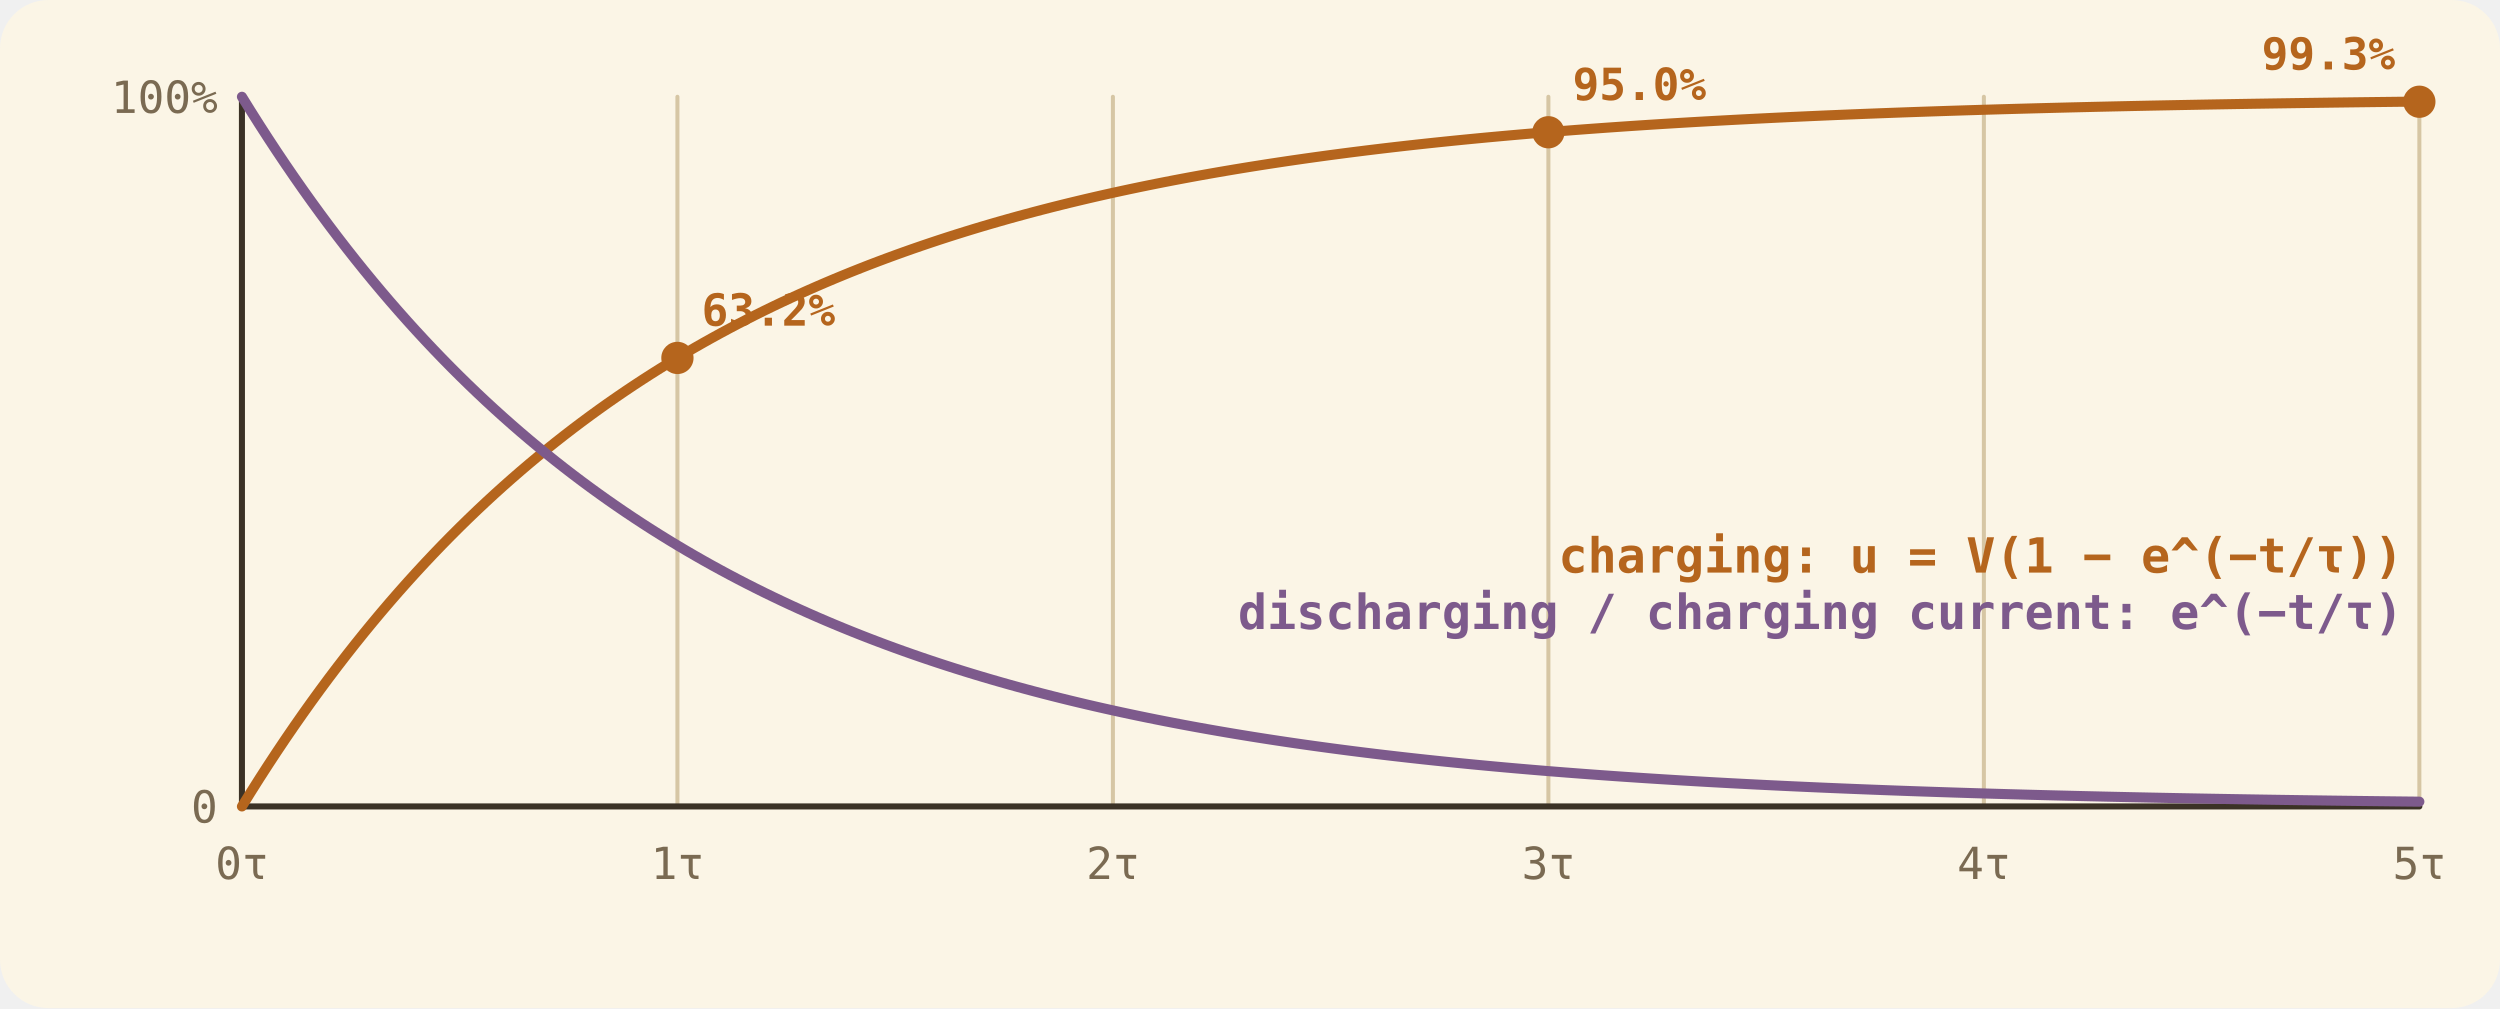
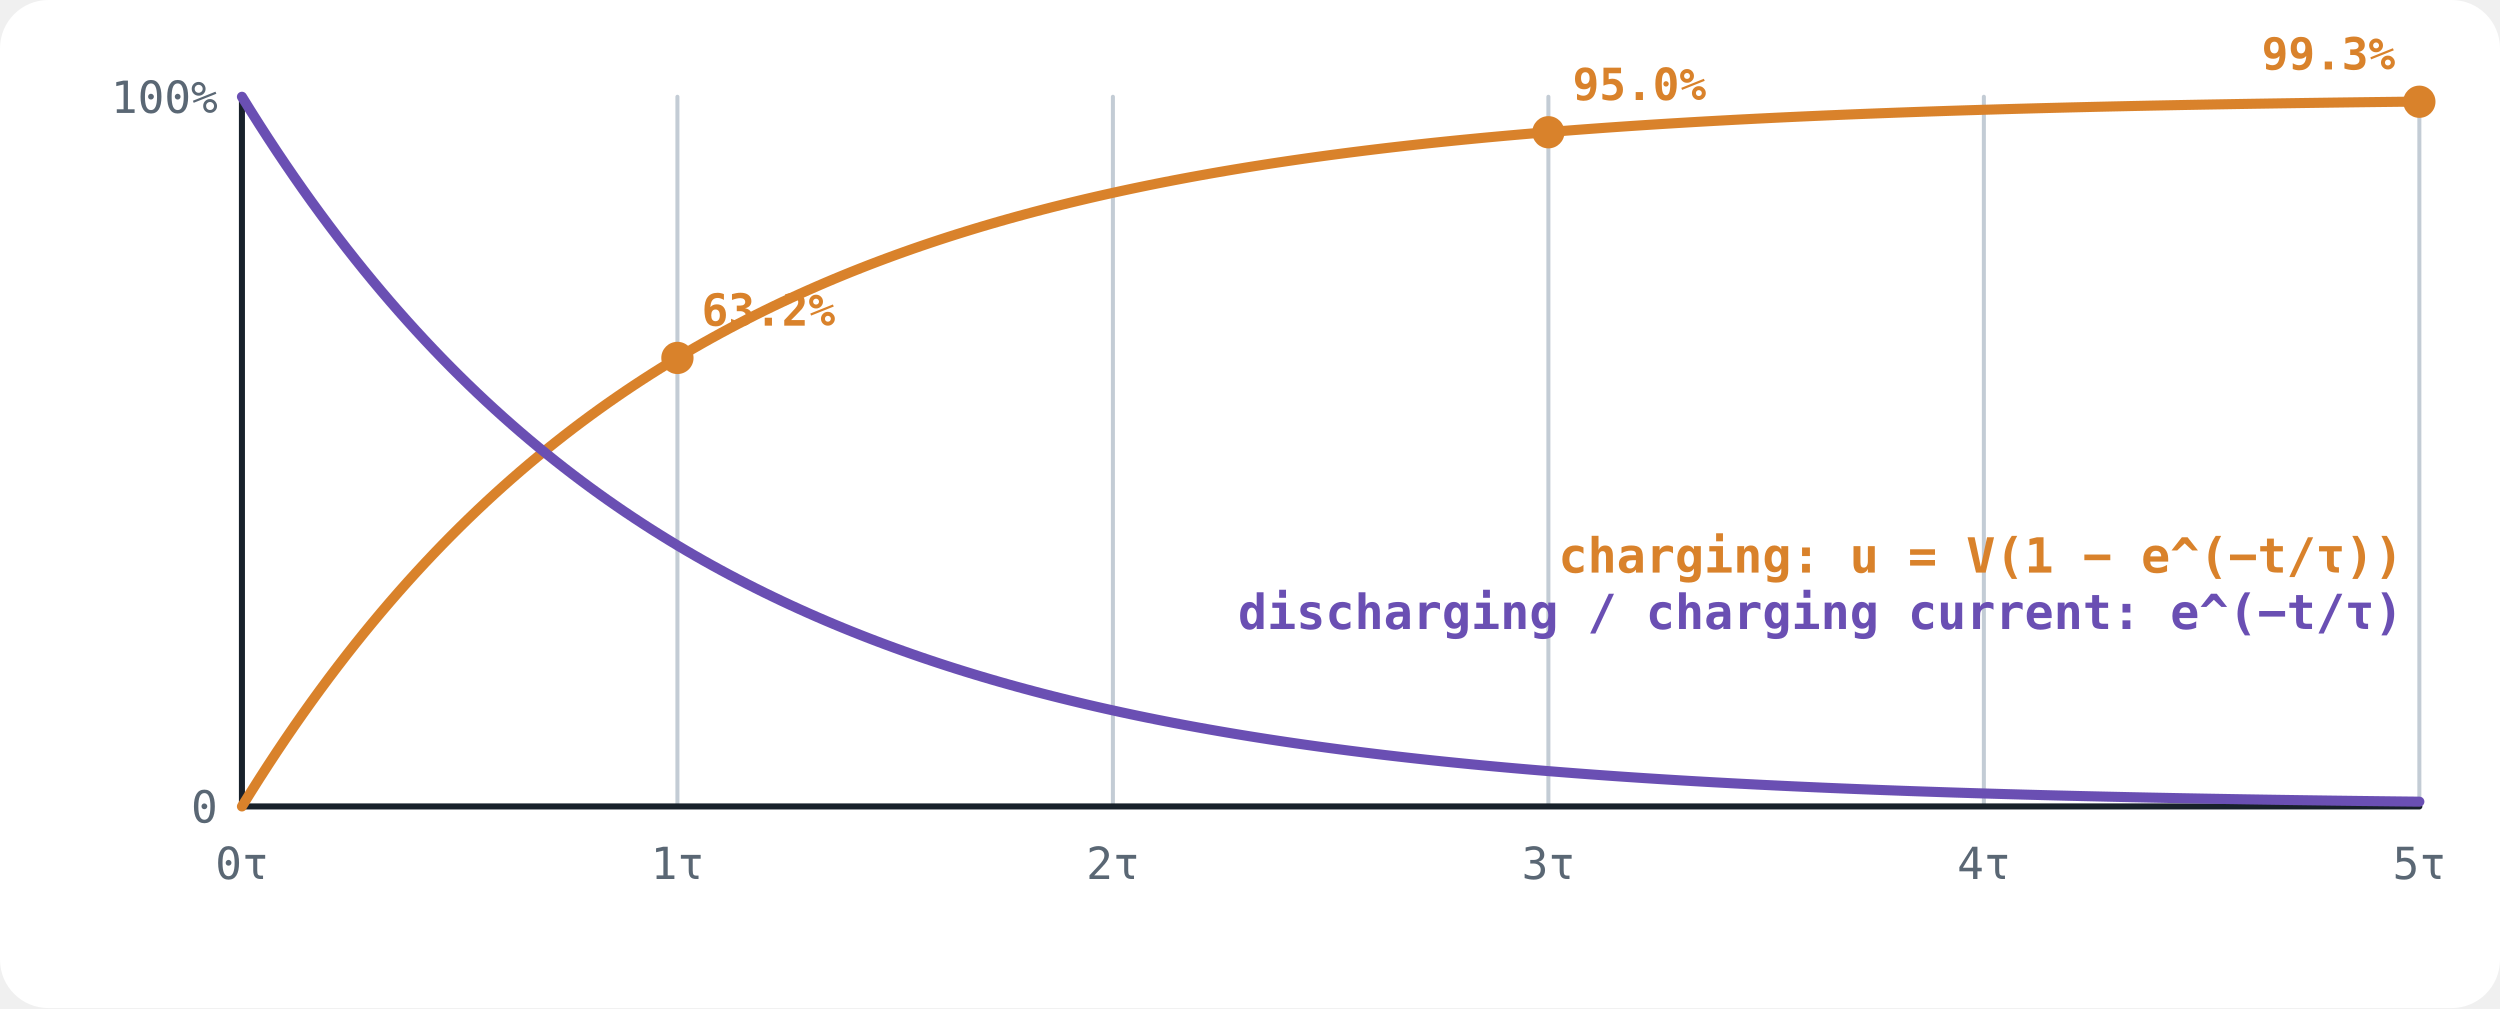
<svg xmlns="http://www.w3.org/2000/svg" viewBox="0 0 620 250" width="620" height="250">
-   <rect width="620" height="250" rx="12" fill="#fbf5e6" />
-   <polyline points="60.0,24 60.0,200" fill="none" stroke="#d6c6a4" stroke-width="1" stroke-linecap="round" stroke-linejoin="round" />
-   <text x="60.0" y="218" font-family="JetBrains Mono, monospace" font-size="11" font-weight="400" fill="#7a6a52" text-anchor="middle">0τ</text>
-   <polyline points="168.0,24 168.0,200" fill="none" stroke="#d6c6a4" stroke-width="1" stroke-linecap="round" stroke-linejoin="round" />
-   <text x="168.0" y="218" font-family="JetBrains Mono, monospace" font-size="11" font-weight="400" fill="#7a6a52" text-anchor="middle">1τ</text>
-   <polyline points="276.0,24 276.0,200" fill="none" stroke="#d6c6a4" stroke-width="1" stroke-linecap="round" stroke-linejoin="round" />
-   <text x="276.0" y="218" font-family="JetBrains Mono, monospace" font-size="11" font-weight="400" fill="#7a6a52" text-anchor="middle">2τ</text>
-   <polyline points="384.0,24 384.0,200" fill="none" stroke="#d6c6a4" stroke-width="1" stroke-linecap="round" stroke-linejoin="round" />
-   <text x="384.0" y="218" font-family="JetBrains Mono, monospace" font-size="11" font-weight="400" fill="#7a6a52" text-anchor="middle">3τ</text>
-   <polyline points="492.0,24 492.0,200" fill="none" stroke="#d6c6a4" stroke-width="1" stroke-linecap="round" stroke-linejoin="round" />
-   <text x="492.0" y="218" font-family="JetBrains Mono, monospace" font-size="11" font-weight="400" fill="#7a6a52" text-anchor="middle">4τ</text>
-   <polyline points="600.0,24 600.0,200" fill="none" stroke="#d6c6a4" stroke-width="1" stroke-linecap="round" stroke-linejoin="round" />
-   <text x="600.0" y="218" font-family="JetBrains Mono, monospace" font-size="11" font-weight="400" fill="#7a6a52" text-anchor="middle">5τ</text>
-   <polyline points="60,200 600,200" fill="none" stroke="#3b3226" stroke-width="1.5" stroke-linecap="round" stroke-linejoin="round" />
-   <polyline points="60,24 60,200" fill="none" stroke="#3b3226" stroke-width="1.5" stroke-linecap="round" stroke-linejoin="round" />
-   <polyline points="60.0,200.0 62.16,196.515 64.32,193.099 66.48,189.751 68.64,186.468 70.8,183.251 72.96,180.098 75.12,177.007 77.28,173.977 79.44,171.008 81.6,168.097 83.76,165.243 85.92,162.447 88.08,159.705 90.24,157.018 92.4,154.384 94.56,151.802 96.72,149.272 98.88,146.791 101.04,144.36 103.2,141.976 105.36,139.64 107.52,137.35 109.68,135.106 111.84,132.906 114.0,130.749 116.16,128.636 118.32,126.564 120.48,124.533 122.64,122.542 124.8,120.591 126.96,118.678 129.12,116.803 131.28,114.966 133.44,113.165 135.6,111.399 137.76,109.668 139.92,107.972 142.08,106.309 144.24,104.679 146.4,103.082 148.56,101.516 150.72,99.981 152.88,98.477 155.04,97.002 157.2,95.556 159.36,94.139 161.52,92.75 163.68,91.389 165.84,90.055 168.0,88.747 170.16,87.465 172.32,86.208 174.48,84.976 176.64,83.769 178.8,82.585 180.96,81.425 183.12,80.288 185.28,79.174 187.44,78.081 189.6,77.01 191.76,75.961 193.92,74.932 196.08,73.923 198.24,72.935 200.4,71.966 202.56,71.016 204.72,70.085 206.88,69.172 209.04,68.278 211.2,67.401 213.36,66.542 215.52,65.699 217.68,64.874 219.84,64.064 222.0,63.271 224.16,62.493 226.32,61.731 228.48,60.984 230.64,60.252 232.8,59.534 234.96,58.83 237.12,58.14 239.28,57.464 241.44,56.802 243.6,56.152 245.76,55.516 247.92,54.892 250.08,54.28 252.24,53.68 254.4,53.093 256.56,52.517 258.72,51.952 260.88,51.398 263.04,50.856 265.2,50.324 267.36,49.803 269.52,49.292 271.68,48.791 273.84,48.3 276.0,47.819 278.16,47.347 280.32,46.885 282.48,46.432 284.64,45.988 286.8,45.552 288.96,45.126 291.12,44.707 293.28,44.297 295.44,43.895 297.6,43.501 299.76,43.115 301.92,42.737 304.08,42.366 306.24,42.002 308.4,41.646 310.56,41.296 312.72,40.954 314.88,40.618 317.04,40.289 319.2,39.966 321.36,39.65 323.52,39.34 325.68,39.037 327.84,38.739 330.0,38.447 332.16,38.161 334.32,37.88 336.48,37.606 338.64,37.336 340.8,37.072 342.96,36.813 345.12,36.56 347.28,36.311 349.44,36.067 351.6,35.828 353.76,35.594 355.92,35.364 358.08,35.139 360.24,34.919 362.4,34.703 364.56,34.491 366.72,34.283 368.88,34.079 371.04,33.88 373.2,33.684 375.36,33.492 377.52,33.304 379.68,33.12 381.84,32.94 384.0,32.763 386.16,32.589 388.32,32.419 390.48,32.252 392.64,32.089 394.8,31.929 396.96,31.772 399.12,31.618 401.28,31.467 403.44,31.319 405.6,31.174 407.76,31.032 409.92,30.893 412.08,30.756 414.24,30.623 416.4,30.491 418.56,30.363 420.72,30.237 422.88,30.113 425.04,29.992 427.2,29.874 429.36,29.757 431.52,29.643 433.68,29.532 435.84,29.422 438.0,29.315 440.16,29.21 442.32,29.106 444.48,29.005 446.64,28.906 448.8,28.809 450.96,28.714 453.12,28.62 455.28,28.529 457.44,28.439 459.6,28.351 461.76,28.265 463.92,28.181 466.08,28.098 468.24,28.017 470.4,27.937 472.56,27.859 474.72,27.783 476.88,27.708 479.04,27.635 481.2,27.563 483.36,27.492 485.52,27.423 487.68,27.355 489.84,27.289 492.0,27.224 494.16,27.16 496.32,27.097 498.48,27.036 500.64,26.976 502.8,26.917 504.96,26.859 507.12,26.802 509.28,26.747 511.44,26.693 513.6,26.639 515.76,26.587 517.92,26.536 520.08,26.486 522.24,26.436 524.4,26.388 526.56,26.341 528.72,26.294 530.88,26.249 533.04,26.204 535.2,26.161 537.36,26.118 539.52,26.076 541.68,26.035 543.84,25.995 546.0,25.955 548.16,25.916 550.32,25.879 552.48,25.841 554.64,25.805 556.8,25.769 558.96,25.734 561.12,25.7 563.28,25.666 565.44,25.633 567.6,25.601 569.76,25.569 571.92,25.538 574.08,25.508 576.24,25.478 578.4,25.448 580.56,25.42 582.72,25.392 584.88,25.364 587.04,25.337 589.2,25.311 591.36,25.285 593.52,25.259 595.68,25.234 597.84,25.21 600.0,25.186" fill="none" stroke="#b5651d" stroke-width="2.5" stroke-linecap="round" stroke-linejoin="round" />
-   <polyline points="60.0,24.0 62.16,27.485 64.32,30.901 66.48,34.249 68.64,37.532 70.8,40.749 72.96,43.902 75.12,46.993 77.28,50.023 79.44,52.992 81.6,55.903 83.76,58.757 85.92,61.553 88.08,64.295 90.24,66.982 92.4,69.616 94.56,72.198 96.72,74.728 98.88,77.209 101.04,79.64 103.2,82.024 105.36,84.36 107.52,86.65 109.68,88.894 111.84,91.094 114.0,93.251 116.16,95.364 118.32,97.436 120.48,99.467 122.64,101.458 124.8,103.409 126.96,105.322 129.12,107.197 131.28,109.034 133.44,110.835 135.6,112.601 137.76,114.332 139.92,116.028 142.08,117.691 144.24,119.321 146.4,120.918 148.56,122.484 150.72,124.019 152.88,125.523 155.04,126.998 157.2,128.444 159.36,129.861 161.52,131.25 163.68,132.611 165.84,133.945 168.0,135.253 170.16,136.535 172.32,137.792 174.48,139.024 176.64,140.231 178.8,141.415 180.96,142.575 183.12,143.712 185.28,144.826 187.44,145.919 189.6,146.99 191.76,148.039 193.92,149.068 196.08,150.077 198.24,151.065 200.4,152.034 202.56,152.984 204.72,153.915 206.88,154.828 209.04,155.722 211.2,156.599 213.36,157.458 215.52,158.301 217.68,159.126 219.84,159.936 222.0,160.729 224.16,161.507 226.32,162.269 228.48,163.016 230.64,163.748 232.8,164.466 234.96,165.17 237.12,165.86 239.28,166.536 241.44,167.198 243.6,167.848 245.76,168.484 247.92,169.108 250.08,169.72 252.24,170.32 254.4,170.907 256.56,171.483 258.72,172.048 260.88,172.602 263.04,173.144 265.2,173.676 267.36,174.197 269.52,174.708 271.68,175.209 273.84,175.7 276.0,176.181 278.16,176.653 280.32,177.115 282.48,177.568 284.64,178.012 286.8,178.448 288.96,178.874 291.12,179.293 293.28,179.703 295.44,180.105 297.6,180.499 299.76,180.885 301.92,181.263 304.08,181.634 306.24,181.998 308.4,182.354 310.56,182.704 312.72,183.046 314.88,183.382 317.04,183.711 319.2,184.034 321.36,184.35 323.52,184.66 325.68,184.963 327.84,185.261 330.0,185.553 332.16,185.839 334.32,186.12 336.48,186.394 338.64,186.664 340.8,186.928 342.96,187.187 345.12,187.44 347.28,187.689 349.44,187.933 351.6,188.172 353.76,188.406 355.92,188.636 358.08,188.861 360.24,189.081 362.4,189.297 364.56,189.509 366.72,189.717 368.88,189.921 371.04,190.12 373.2,190.316 375.36,190.508 377.52,190.696 379.68,190.88 381.84,191.06 384.0,191.237 386.16,191.411 388.32,191.581 390.48,191.748 392.64,191.911 394.8,192.071 396.96,192.228 399.12,192.382 401.28,192.533 403.44,192.681 405.6,192.826 407.76,192.968 409.92,193.107 412.08,193.244 414.24,193.377 416.4,193.509 418.56,193.637 420.72,193.763 422.88,193.887 425.04,194.008 427.2,194.126 429.36,194.243 431.52,194.357 433.68,194.468 435.84,194.578 438.0,194.685 440.16,194.79 442.32,194.894 444.48,194.995 446.64,195.094 448.8,195.191 450.96,195.286 453.12,195.38 455.28,195.471 457.44,195.561 459.6,195.649 461.76,195.735 463.92,195.819 466.08,195.902 468.24,195.983 470.4,196.063 472.56,196.141 474.72,196.217 476.88,196.292 479.04,196.365 481.2,196.437 483.36,196.508 485.52,196.577 487.68,196.645 489.84,196.711 492.0,196.776 494.16,196.84 496.32,196.903 498.48,196.964 500.64,197.024 502.8,197.083 504.96,197.141 507.12,197.198 509.28,197.253 511.44,197.307 513.6,197.361 515.76,197.413 517.92,197.464 520.08,197.514 522.24,197.564 524.4,197.612 526.56,197.659 528.72,197.706 530.88,197.751 533.04,197.796 535.2,197.839 537.36,197.882 539.52,197.924 541.68,197.965 543.84,198.005 546.0,198.045 548.16,198.084 550.32,198.121 552.48,198.159 554.64,198.195 556.8,198.231 558.96,198.266 561.12,198.3 563.28,198.334 565.44,198.367 567.6,198.399 569.76,198.431 571.92,198.462 574.08,198.492 576.24,198.522 578.4,198.552 580.56,198.58 582.72,198.608 584.88,198.636 587.04,198.663 589.2,198.689 591.36,198.715 593.52,198.741 595.68,198.766 597.84,198.79 600.0,198.814" fill="none" stroke="#7d5a8c" stroke-width="2.5" stroke-linecap="round" stroke-linejoin="round" />
-   <circle cx="168.0" cy="88.768" r="4" fill="#b5651d" />
-   <text x="174.0" y="80.768" font-family="JetBrains Mono, monospace" font-size="11" font-weight="600" fill="#b5651d" text-anchor="start">63.2%</text>
-   <circle cx="384.0" cy="32.8" r="4" fill="#b5651d" />
-   <text x="390.0" y="24.8" font-family="JetBrains Mono, monospace" font-size="11" font-weight="600" fill="#b5651d" text-anchor="start">95.0%</text>
-   <circle cx="600.0" cy="25.232" r="4" fill="#b5651d" />
-   <text x="594.0" y="17.232" font-family="JetBrains Mono, monospace" font-size="11" font-weight="600" fill="#b5651d" text-anchor="end">99.3%</text>
-   <text x="54" y="28" font-family="JetBrains Mono, monospace" font-size="11" font-weight="400" fill="#7a6a52" text-anchor="end">100%</text>
-   <text x="54" y="204" font-family="JetBrains Mono, monospace" font-size="11" font-weight="400" fill="#7a6a52" text-anchor="end">0</text>
-   <text x="596" y="142.0" font-family="JetBrains Mono, monospace" font-size="12" font-weight="600" fill="#b5651d" text-anchor="end">charging: u = V(1 − e^(−t/τ))</text>
-   <text x="596" y="156.0" font-family="JetBrains Mono, monospace" font-size="12" font-weight="600" fill="#7d5a8c" text-anchor="end">discharging / charging current: e^(−t/τ)</text>
+   <rect width="620" height="250" rx="12" fill="#ffffff" />
+   <polyline points="60.0,24 60.0,200" fill="none" stroke="#c3ccd5" stroke-width="1" stroke-linecap="round" stroke-linejoin="round" />
+   <text x="60.0" y="218" font-family="JetBrains Mono, monospace" font-size="11" font-weight="400" fill="#5a6774" text-anchor="middle">0τ</text>
+   <polyline points="168.0,24 168.0,200" fill="none" stroke="#c3ccd5" stroke-width="1" stroke-linecap="round" stroke-linejoin="round" />
+   <text x="168.0" y="218" font-family="JetBrains Mono, monospace" font-size="11" font-weight="400" fill="#5a6774" text-anchor="middle">1τ</text>
+   <polyline points="276.0,24 276.0,200" fill="none" stroke="#c3ccd5" stroke-width="1" stroke-linecap="round" stroke-linejoin="round" />
+   <text x="276.0" y="218" font-family="JetBrains Mono, monospace" font-size="11" font-weight="400" fill="#5a6774" text-anchor="middle">2τ</text>
+   <polyline points="384.0,24 384.0,200" fill="none" stroke="#c3ccd5" stroke-width="1" stroke-linecap="round" stroke-linejoin="round" />
+   <text x="384.0" y="218" font-family="JetBrains Mono, monospace" font-size="11" font-weight="400" fill="#5a6774" text-anchor="middle">3τ</text>
+   <polyline points="492.0,24 492.0,200" fill="none" stroke="#c3ccd5" stroke-width="1" stroke-linecap="round" stroke-linejoin="round" />
+   <text x="492.0" y="218" font-family="JetBrains Mono, monospace" font-size="11" font-weight="400" fill="#5a6774" text-anchor="middle">4τ</text>
+   <polyline points="600.0,24 600.0,200" fill="none" stroke="#c3ccd5" stroke-width="1" stroke-linecap="round" stroke-linejoin="round" />
+   <text x="600.0" y="218" font-family="JetBrains Mono, monospace" font-size="11" font-weight="400" fill="#5a6774" text-anchor="middle">5τ</text>
+   <polyline points="60,200 600,200" fill="none" stroke="#18212b" stroke-width="1.5" stroke-linecap="round" stroke-linejoin="round" />
+   <polyline points="60,24 60,200" fill="none" stroke="#18212b" stroke-width="1.5" stroke-linecap="round" stroke-linejoin="round" />
+   <polyline points="60.0,200.0 62.16,196.515 64.32,193.099 66.48,189.751 68.64,186.468 70.8,183.251 72.96,180.098 75.12,177.007 77.28,173.977 79.44,171.008 81.6,168.097 83.76,165.243 85.92,162.447 88.08,159.705 90.24,157.018 92.4,154.384 94.56,151.802 96.72,149.272 98.88,146.791 101.04,144.36 103.2,141.976 105.36,139.64 107.52,137.35 109.68,135.106 111.84,132.906 114.0,130.749 116.16,128.636 118.32,126.564 120.48,124.533 122.64,122.542 124.8,120.591 126.96,118.678 129.12,116.803 131.28,114.966 133.44,113.165 135.6,111.399 137.76,109.668 139.92,107.972 142.08,106.309 144.24,104.679 146.4,103.082 148.56,101.516 150.72,99.981 152.88,98.477 155.04,97.002 157.2,95.556 159.36,94.139 161.52,92.75 163.68,91.389 165.84,90.055 168.0,88.747 170.16,87.465 172.32,86.208 174.48,84.976 176.64,83.769 178.8,82.585 180.96,81.425 183.12,80.288 185.28,79.174 187.44,78.081 189.6,77.01 191.76,75.961 193.92,74.932 196.08,73.923 198.24,72.935 200.4,71.966 202.56,71.016 204.72,70.085 206.88,69.172 209.04,68.278 211.2,67.401 213.36,66.542 215.52,65.699 217.68,64.874 219.84,64.064 222.0,63.271 224.16,62.493 226.32,61.731 228.48,60.984 230.64,60.252 232.8,59.534 234.96,58.83 237.12,58.14 239.28,57.464 241.44,56.802 243.6,56.152 245.76,55.516 247.92,54.892 250.08,54.28 252.24,53.68 254.4,53.093 256.56,52.517 258.72,51.952 260.88,51.398 263.04,50.856 265.2,50.324 267.36,49.803 269.52,49.292 271.68,48.791 273.84,48.3 276.0,47.819 278.16,47.347 280.32,46.885 282.48,46.432 284.64,45.988 286.8,45.552 288.96,45.126 291.12,44.707 293.28,44.297 295.44,43.895 297.6,43.501 299.76,43.115 301.92,42.737 304.08,42.366 306.24,42.002 308.4,41.646 310.56,41.296 312.72,40.954 314.88,40.618 317.04,40.289 319.2,39.966 321.36,39.65 323.52,39.34 325.68,39.037 327.84,38.739 330.0,38.447 332.16,38.161 334.32,37.88 336.48,37.606 338.64,37.336 340.8,37.072 342.96,36.813 345.12,36.56 347.28,36.311 349.44,36.067 351.6,35.828 353.76,35.594 355.92,35.364 358.08,35.139 360.24,34.919 362.4,34.703 364.56,34.491 366.72,34.283 368.88,34.079 371.04,33.88 373.2,33.684 375.36,33.492 377.52,33.304 379.68,33.12 381.84,32.94 384.0,32.763 386.16,32.589 388.32,32.419 390.48,32.252 392.64,32.089 394.8,31.929 396.96,31.772 399.12,31.618 401.28,31.467 403.44,31.319 405.6,31.174 407.76,31.032 409.92,30.893 412.08,30.756 414.24,30.623 416.4,30.491 418.56,30.363 420.72,30.237 422.88,30.113 425.04,29.992 427.2,29.874 429.36,29.757 431.52,29.643 433.68,29.532 435.84,29.422 438.0,29.315 440.16,29.21 442.32,29.106 444.48,29.005 446.64,28.906 448.8,28.809 450.96,28.714 453.12,28.62 455.28,28.529 457.44,28.439 459.6,28.351 461.76,28.265 463.92,28.181 466.08,28.098 468.24,28.017 470.4,27.937 472.56,27.859 474.72,27.783 476.88,27.708 479.04,27.635 481.2,27.563 483.36,27.492 485.52,27.423 487.68,27.355 489.84,27.289 492.0,27.224 494.16,27.16 496.32,27.097 498.48,27.036 500.64,26.976 502.8,26.917 504.96,26.859 507.12,26.802 509.28,26.747 511.44,26.693 513.6,26.639 515.76,26.587 517.92,26.536 520.08,26.486 522.24,26.436 524.4,26.388 526.56,26.341 528.72,26.294 530.88,26.249 533.04,26.204 535.2,26.161 537.36,26.118 539.52,26.076 541.68,26.035 543.84,25.995 546.0,25.955 548.16,25.916 550.32,25.879 552.48,25.841 554.64,25.805 556.8,25.769 558.96,25.734 561.12,25.7 563.28,25.666 565.44,25.633 567.6,25.601 569.76,25.569 571.92,25.538 574.08,25.508 576.24,25.478 578.4,25.448 580.56,25.42 582.72,25.392 584.88,25.364 587.04,25.337 589.2,25.311 591.36,25.285 593.52,25.259 595.68,25.234 597.84,25.21 600.0,25.186" fill="none" stroke="#d9822b" stroke-width="2.5" stroke-linecap="round" stroke-linejoin="round" />
+   <polyline points="60.0,24.0 62.16,27.485 64.32,30.901 66.48,34.249 68.64,37.532 70.8,40.749 72.96,43.902 75.12,46.993 77.28,50.023 79.44,52.992 81.6,55.903 83.76,58.757 85.92,61.553 88.08,64.295 90.24,66.982 92.4,69.616 94.56,72.198 96.72,74.728 98.88,77.209 101.04,79.64 103.2,82.024 105.36,84.36 107.52,86.65 109.68,88.894 111.84,91.094 114.0,93.251 116.16,95.364 118.32,97.436 120.48,99.467 122.64,101.458 124.8,103.409 126.96,105.322 129.12,107.197 131.28,109.034 133.44,110.835 135.6,112.601 137.76,114.332 139.92,116.028 142.08,117.691 144.24,119.321 146.4,120.918 148.56,122.484 150.72,124.019 152.88,125.523 155.04,126.998 157.2,128.444 159.36,129.861 161.52,131.25 163.68,132.611 165.84,133.945 168.0,135.253 170.16,136.535 172.32,137.792 174.48,139.024 176.64,140.231 178.8,141.415 180.96,142.575 183.12,143.712 185.28,144.826 187.44,145.919 189.6,146.99 191.76,148.039 193.92,149.068 196.08,150.077 198.24,151.065 200.4,152.034 202.56,152.984 204.72,153.915 206.88,154.828 209.04,155.722 211.2,156.599 213.36,157.458 215.52,158.301 217.68,159.126 219.84,159.936 222.0,160.729 224.16,161.507 226.32,162.269 228.48,163.016 230.64,163.748 232.8,164.466 234.96,165.17 237.12,165.86 239.28,166.536 241.44,167.198 243.6,167.848 245.76,168.484 247.92,169.108 250.08,169.72 252.24,170.32 254.4,170.907 256.56,171.483 258.72,172.048 260.88,172.602 263.04,173.144 265.2,173.676 267.36,174.197 269.52,174.708 271.68,175.209 273.84,175.7 276.0,176.181 278.16,176.653 280.32,177.115 282.48,177.568 284.64,178.012 286.8,178.448 288.96,178.874 291.12,179.293 293.28,179.703 295.44,180.105 297.6,180.499 299.76,180.885 301.92,181.263 304.08,181.634 306.24,181.998 308.4,182.354 310.56,182.704 312.72,183.046 314.88,183.382 317.04,183.711 319.2,184.034 321.36,184.35 323.52,184.66 325.68,184.963 327.84,185.261 330.0,185.553 332.16,185.839 334.32,186.12 336.48,186.394 338.64,186.664 340.8,186.928 342.96,187.187 345.12,187.44 347.28,187.689 349.44,187.933 351.6,188.172 353.76,188.406 355.92,188.636 358.08,188.861 360.24,189.081 362.4,189.297 364.56,189.509 366.72,189.717 368.88,189.921 371.04,190.12 373.2,190.316 375.36,190.508 377.52,190.696 379.68,190.88 381.84,191.06 384.0,191.237 386.16,191.411 388.32,191.581 390.48,191.748 392.64,191.911 394.8,192.071 396.96,192.228 399.12,192.382 401.28,192.533 403.44,192.681 405.6,192.826 407.76,192.968 409.92,193.107 412.08,193.244 414.24,193.377 416.4,193.509 418.56,193.637 420.72,193.763 422.88,193.887 425.04,194.008 427.2,194.126 429.36,194.243 431.52,194.357 433.68,194.468 435.84,194.578 438.0,194.685 440.16,194.79 442.32,194.894 444.48,194.995 446.64,195.094 448.8,195.191 450.96,195.286 453.12,195.38 455.28,195.471 457.44,195.561 459.6,195.649 461.76,195.735 463.92,195.819 466.08,195.902 468.24,195.983 470.4,196.063 472.56,196.141 474.72,196.217 476.88,196.292 479.04,196.365 481.2,196.437 483.36,196.508 485.52,196.577 487.68,196.645 489.84,196.711 492.0,196.776 494.16,196.84 496.32,196.903 498.48,196.964 500.64,197.024 502.8,197.083 504.96,197.141 507.12,197.198 509.28,197.253 511.44,197.307 513.6,197.361 515.76,197.413 517.92,197.464 520.08,197.514 522.24,197.564 524.4,197.612 526.56,197.659 528.72,197.706 530.88,197.751 533.04,197.796 535.2,197.839 537.36,197.882 539.52,197.924 541.68,197.965 543.84,198.005 546.0,198.045 548.16,198.084 550.32,198.121 552.48,198.159 554.64,198.195 556.8,198.231 558.96,198.266 561.12,198.3 563.28,198.334 565.44,198.367 567.6,198.399 569.76,198.431 571.92,198.462 574.08,198.492 576.24,198.522 578.4,198.552 580.56,198.58 582.72,198.608 584.88,198.636 587.04,198.663 589.2,198.689 591.36,198.715 593.52,198.741 595.68,198.766 597.84,198.79 600.0,198.814" fill="none" stroke="#6a4fb3" stroke-width="2.5" stroke-linecap="round" stroke-linejoin="round" />
+   <circle cx="168.0" cy="88.768" r="4" fill="#d9822b" />
+   <text x="174.0" y="80.768" font-family="JetBrains Mono, monospace" font-size="11" font-weight="600" fill="#d9822b" text-anchor="start">63.2%</text>
+   <circle cx="384.0" cy="32.8" r="4" fill="#d9822b" />
+   <text x="390.0" y="24.8" font-family="JetBrains Mono, monospace" font-size="11" font-weight="600" fill="#d9822b" text-anchor="start">95.0%</text>
+   <circle cx="600.0" cy="25.232" r="4" fill="#d9822b" />
+   <text x="594.0" y="17.232" font-family="JetBrains Mono, monospace" font-size="11" font-weight="600" fill="#d9822b" text-anchor="end">99.3%</text>
+   <text x="54" y="28" font-family="JetBrains Mono, monospace" font-size="11" font-weight="400" fill="#5a6774" text-anchor="end">100%</text>
+   <text x="54" y="204" font-family="JetBrains Mono, monospace" font-size="11" font-weight="400" fill="#5a6774" text-anchor="end">0</text>
+   <text x="596" y="142.0" font-family="JetBrains Mono, monospace" font-size="12" font-weight="600" fill="#d9822b" text-anchor="end">charging: u = V(1 − e^(−t/τ))</text>
+   <text x="596" y="156.0" font-family="JetBrains Mono, monospace" font-size="12" font-weight="600" fill="#6a4fb3" text-anchor="end">discharging / charging current: e^(−t/τ)</text>
</svg>
